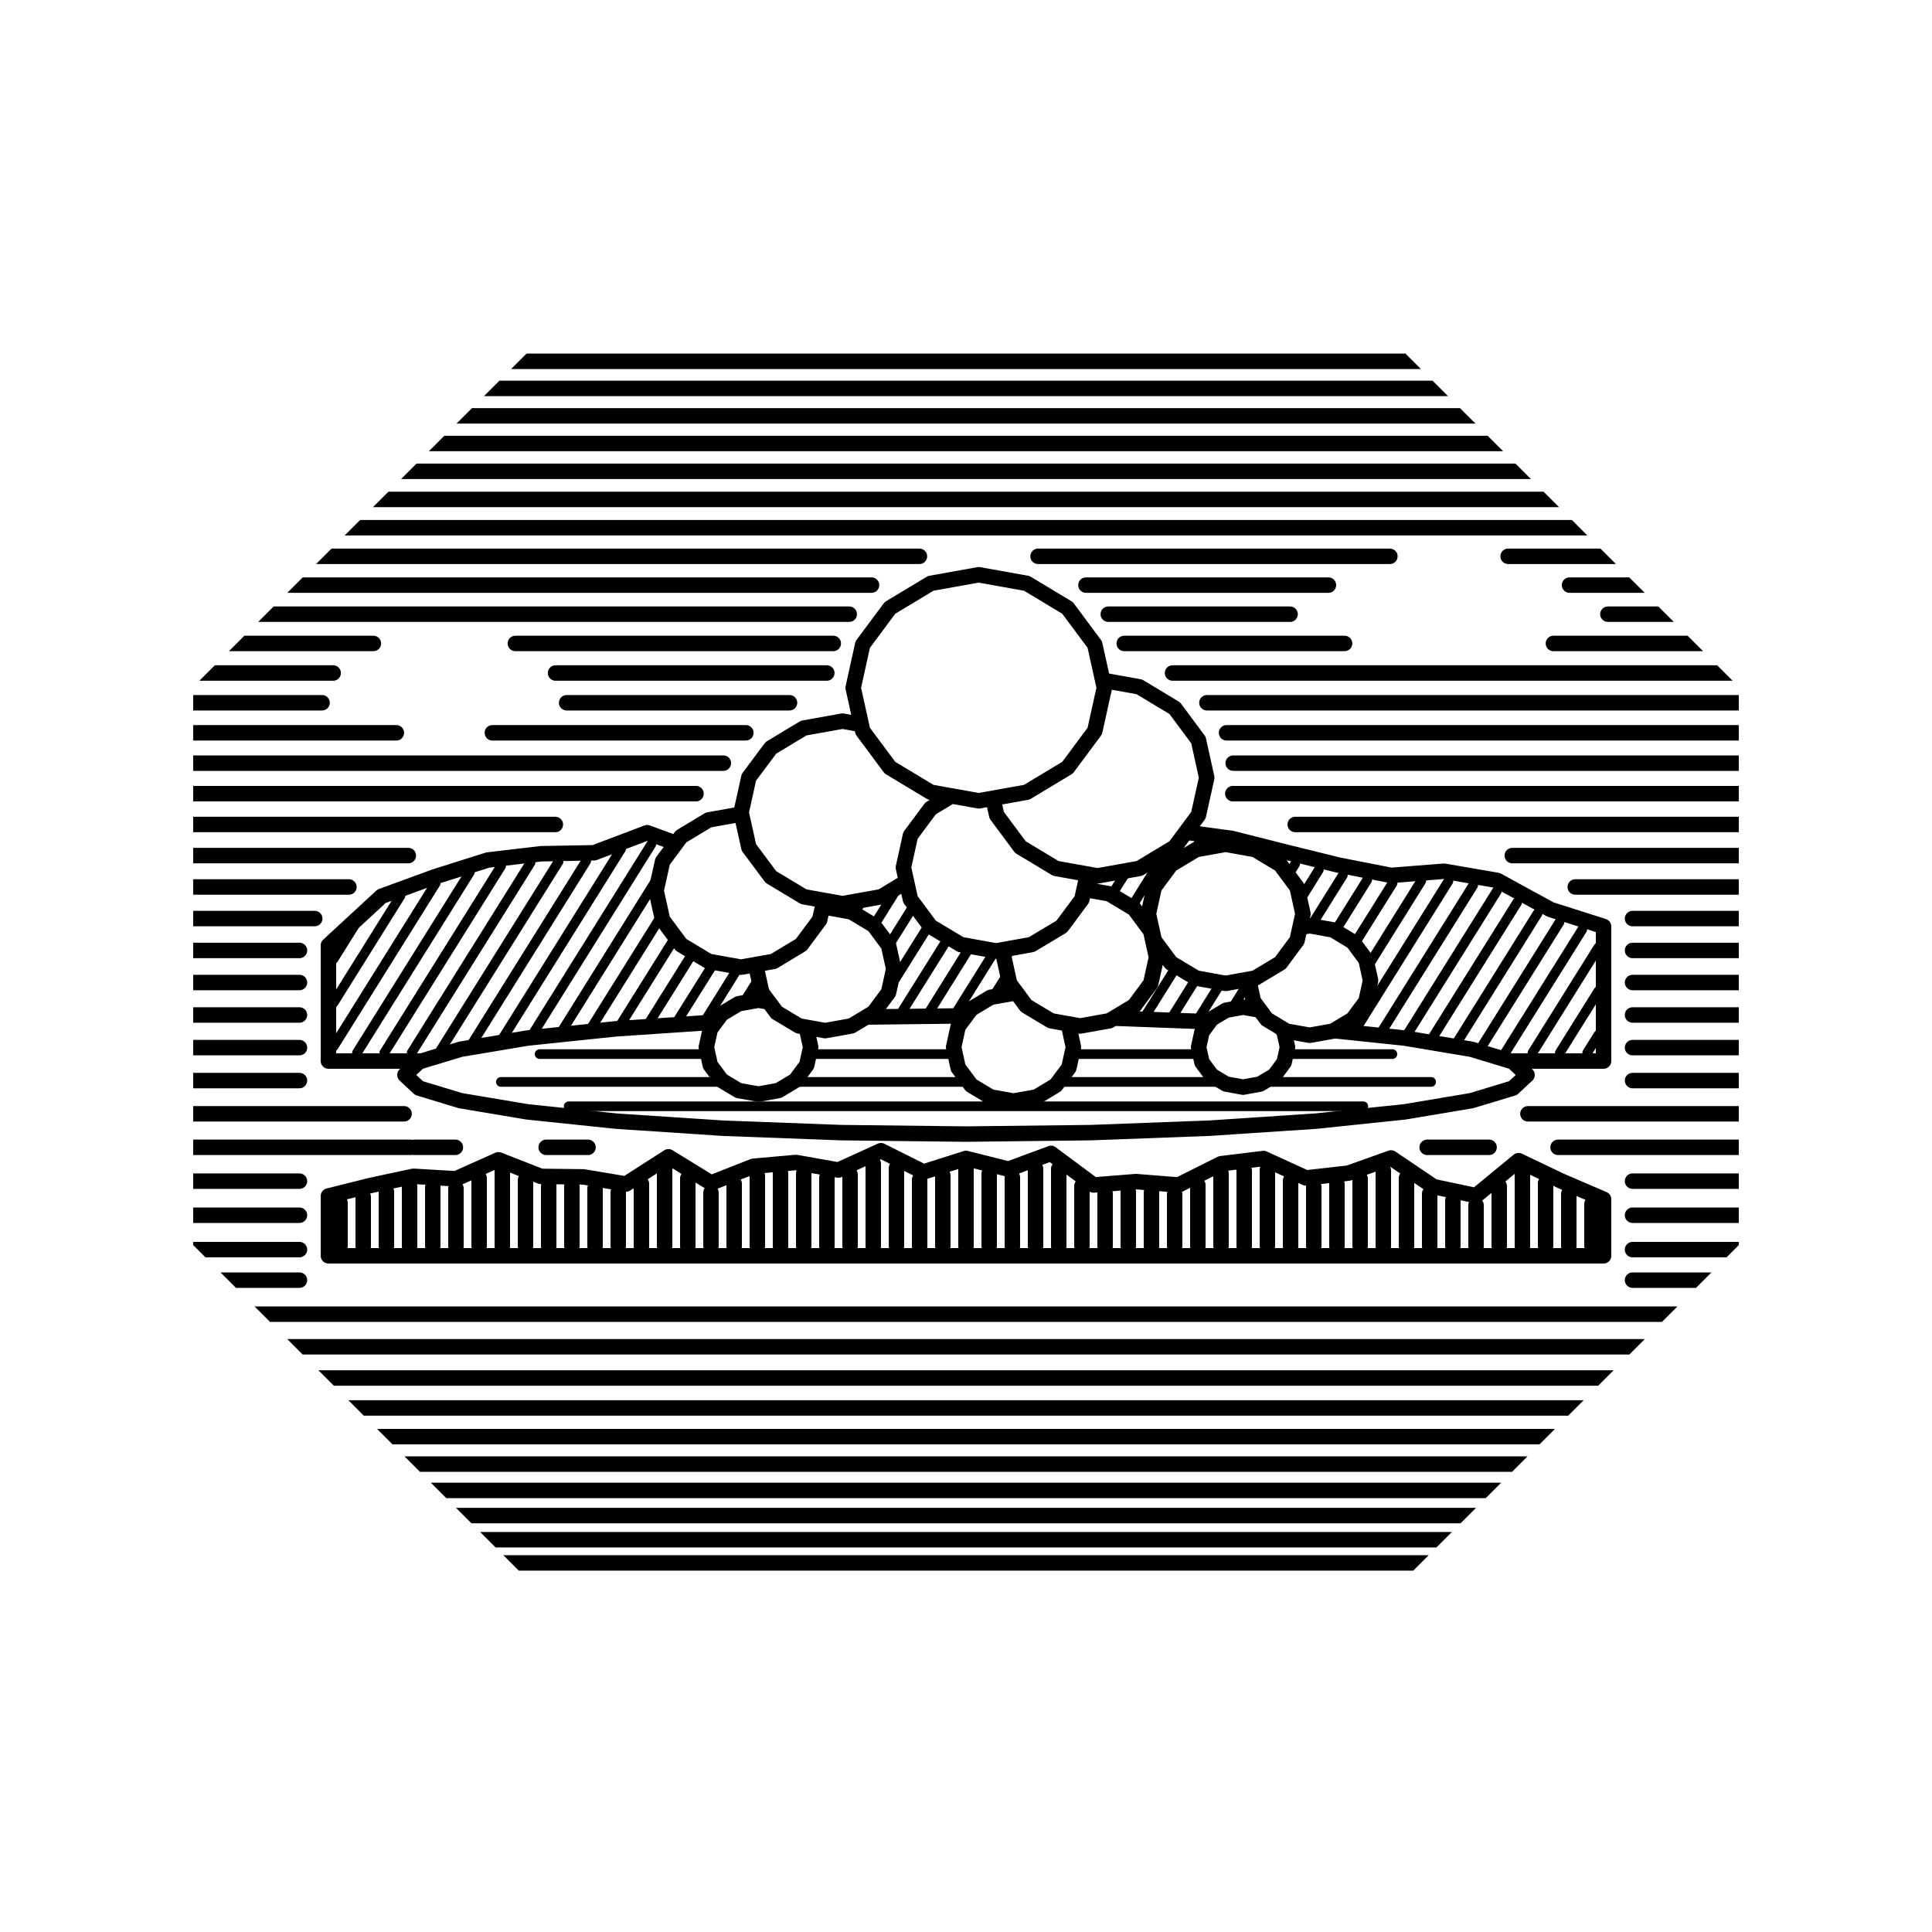
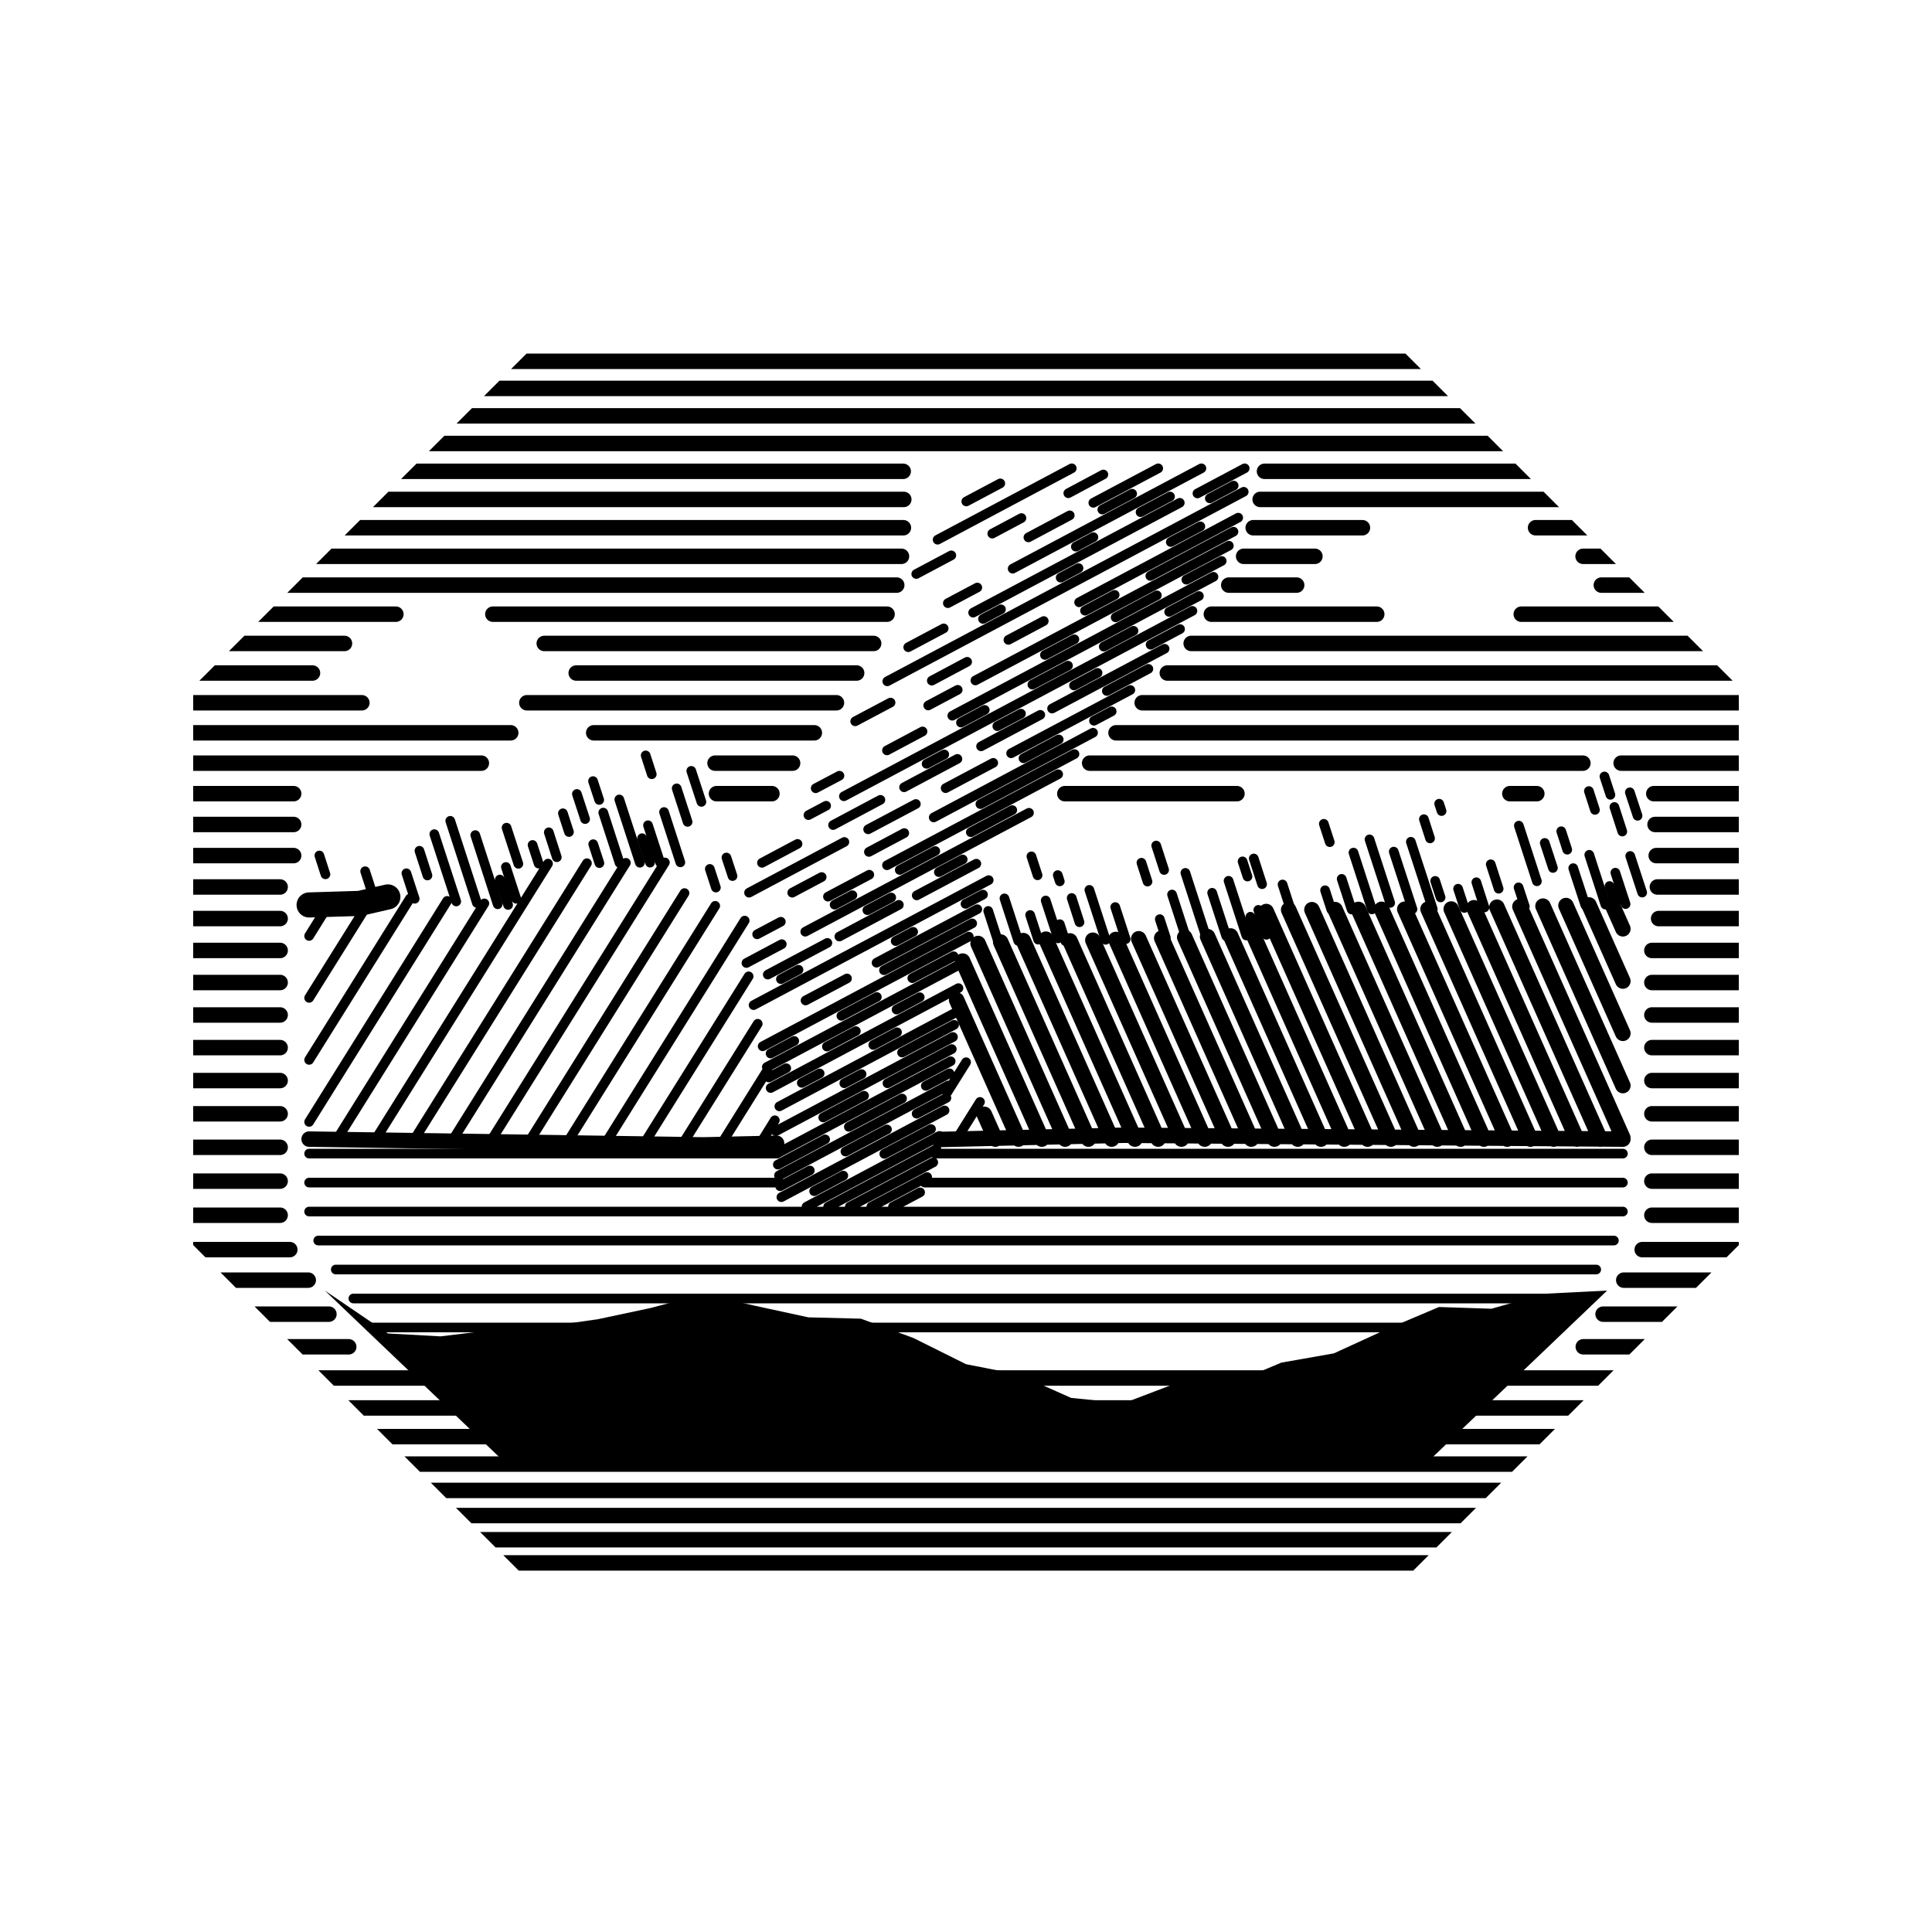
<svg xmlns="http://www.w3.org/2000/svg" viewBox="0 0 200 200">
  <defs>
    <clipPath id="w">
      <path d="M55.11 36L144.89 36L180 71.11L180 128.89L144.89 164L55.11 164L20 128.89L20 71.11Z" />
    </clipPath>
  </defs>
  <g clip-path="url(#w)" fill="none" stroke="#000" stroke-linecap="round" stroke-linejoin="round">
-     <path d="M34.53 99.28L36.82 95.62M34.53 103.81L41.46 92.72M34.53 108.34L45.11 91.41M36.95 108.99L48.63 90.3M39.78 108.99L51.87 89.65M42.61 108.99L54.92 89.3M45.44 108.99L57.82 89.19M48.6 108.47L60.68 89.13M51.76 107.94L64.3 87.87M54.91 107.43L67.42 87.4M57.94 107.11L68.28 90.55M60.97 106.79L68.49 94.76M63.99 106.48L69.91 97.01M66.94 106.29L71.77 98.56M69.89 106.09L73.94 99.62M72.85 105.9L76.48 100.08M76.98 103.82L78.54 101.31M85.94 94L86.32 93.39M88.42 94.56L89.28 93.18M90.47 95.81L92.99 91.78M91.99 97.9L94.65 93.65M90.21 105.28L90.81 104.32M92.08 102.29L96.19 95.72M93.06 105.24L98.2 97.03M95.92 105.21L100.44 97.96M98.77 105.17L102.99 98.42M102.83 103.19L104.3 100.84M112.58 92.13L113.5 90.65M115.07 92.67L116.66 90.13M117.13 93.91L120.65 88.27M118.74 95.86L119.05 95.36M123.6 88.08L124.11 87.25M115.6 105.41L115.8 105.1M119.67 98.89L120.11 98.19M118.36 105.51L121.79 100.03M121.13 105.62L123.85 101.26M131.56 88.92L131.63 88.81M123.9 105.72L126.4 101.71M133.35 90.6L134.08 89.42M127.51 104.47L129.3 101.6M134.57 93.18L136.53 90.03M130.29 104.55L130.34 104.46M135.72 95.86L139.01 90.6M138.21 96.4L141.53 91.09M140.21 97.73L144.16 91.42M141.57 100.09L147.13 91.18M140.13 106.91L149.94 91.21M142.79 107.19L152.5 91.65M145.44 107.47L154.95 92.25M148 107.9L157.06 93.41M150.57 108.33L159.17 94.56M153.07 108.85L161.44 95.46M155.81 108.99L163.8 96.21M158.64 108.99L165.47 98.06M161.47 108.99L165.47 102.59M164.3 108.99L165.47 107.12M55.86 109.12L73.28 109.12M83.76 109.12L98.88 109.12M110.96 109.12L124.24 109.12M133.12 109.12L144.14 109.12M51.85 112L74.97 112M82.07 112L100.28 112M109.56 112L126.55 112M130.81 112L148.15 112M58.87 114.52L141.13 114.52" stroke-width="1" />
-     <path d="M20 37.4L180 37.4M20 40.21L180 40.21M20 43.05L180 43.05M20 45.91L180 45.91M20 48.79L180 48.79M20 51.7L180 51.7M20 54.63L180 54.63M20 57.59L95.18 57.59M107.46 57.59L143.88 57.59M156.12 57.59L180 57.59M20 60.57L90.22 60.57M112.42 60.57L137.52 60.57M162.48 60.57L180 60.57M20 63.58L87.91 63.58M114.73 63.58L133.55 63.58M166.45 63.58L180 63.58M20 66.61L38.65 66.61M53.35 66.61L86.26 66.61M116.38 66.61L139.19 66.61M160.81 66.61L180 66.61M20 69.67L34.49 69.67M57.51 69.67L85.59 69.67M121.38 69.67L180 69.67M20 72.75L33.34 72.75M58.66 72.75L81.73 72.75M124.94 72.75L180 72.75M20 75.86L41.03 75.86M50.97 75.86L77.21 75.86M126.97 75.86L180 75.86M20 79L74.88 79M127.66 79L180 79M20 82.16L72.05 82.16M127.62 82.16L180 82.16M20 85.35L57.49 85.35M134.08 85.35L180 85.35M20 88.57L42.27 88.57M156.55 88.57L180 88.57M20 91.82L36.12 91.82M163.07 91.82L180 91.82M20 95.09L32.58 95.09M169 95.09L180 95.09M20 98.39L31 98.39M169 98.39L180 98.39M20 101.71L31 101.71M169 101.71L180 101.71M20 105.07L31 105.07M169 105.07L180 105.07M20 108.45L31 108.45M169 108.45L180 108.45M20 111.86L31 111.86M169 111.86L180 111.86M20 115.3L41.83 115.3M158.17 115.3L180 115.3M20 118.77L42.49 118.77M42.88 118.77L47.14 118.77M56.54 118.77L60.87 118.77M147.74 118.77L154.15 118.77M161.29 118.77L180 118.77M20 122.27L31 122.27M169 122.27L180 122.27M20 125.8L31 125.8M169 125.8L180 125.8M20 129.36L31 129.36M169 129.36L180 129.36M20 132.52L31 132.52M169 132.52L180 132.52M20 136.04L180 136.04M20 139.42L180 139.42M20 142.65L180 142.65M20 145.75L180 145.75M20 148.72L180 148.72M20 151.56L180 151.56M20 154.29L180 154.29M20 156.89L180 156.89M20 159.39L180 159.39M20 161.79L180 161.79M34 109.84L34 97.86L39.5 92.78L45 90.77L50.5 89.03L56 88.38L61.5 88.28L67 86.2L69.98 87.3M122.75 86.15L127.5 86.79L133 88.18L138.5 89.54L144 90.62L149.5 90.19L155 91.14L160.5 94.15L166 95.9L166 109.84L156.36 109.84M43.64 109.84L34 109.84M158.08 111.28L156.62 112.64L152.33 113.94L145.41 115.1L136.21 116.06L125.2 116.79L112.92 117.25L100 117.4L87.08 117.25L74.8 116.79L63.79 116.06L54.59 115.1L47.67 113.94L43.38 112.64L41.92 111.28L43.38 109.92L47.67 108.62L54.59 107.46L63.79 106.5L74.07 105.81M89.67 105.28L100 105.16L100.01 105.16M115.29 105.4L125.2 105.77L125.21 105.77M138.07 106.69L145.41 107.46L152.33 108.62L156.62 109.92L158.08 111.28M83.92 108.4L83.51 110.26L82.34 111.84L80.59 112.89L78.52 113.26L76.45 112.89L74.7 111.84L73.53 110.26L73.12 108.4L73.53 106.54L74.7 104.96L76.45 103.91L78.52 103.54L79.59 103.73M83.34 106.32L83.51 106.54L83.92 108.4M92.52 100.3L91.98 102.75L90.44 104.82L88.14 106.2L85.42 106.69L82.7 106.2L80.4 104.82L78.86 102.75L78.32 100.3L78.43 99.81M85.13 93.96L85.42 93.91L88.14 94.4L90.44 95.78L91.98 97.85L92.52 100.3M85.3 93.21L84.85 95.23L82.94 97.8L80.09 99.52L76.72 100.12L73.35 99.52L70.5 97.8L68.59 95.23L67.92 92.2L68.59 89.17L70.5 86.6L73.35 84.88L76.72 84.28L76.76 84.29M93.84 91.26L91.24 92.83L87.22 93.55L83.2 92.83L79.8 90.78L77.52 87.72L76.72 84.1L77.52 80.48L79.8 77.42L83.2 75.37L87.22 74.65L89.16 75M97.3 82.18L97.48 83M111.12 108.4L110.65 110.54L109.3 112.35L107.29 113.56L104.92 113.98L102.55 113.56L100.54 112.35L99.19 110.54L98.72 108.4L99.19 106.26L100.54 104.45L102.55 103.24L104.92 102.82L105.32 102.89M110.42 105.96L110.65 106.26L111.12 108.4M119.72 99.1L119.12 101.82L117.41 104.13L114.84 105.67L111.82 106.21L108.8 105.67L106.23 104.13L104.52 101.82L103.92 99.1L104.1 98.26M112.22 92.06L114.84 92.53L117.41 94.07L119.12 96.38L119.72 99.1M112.57 90.48L111.99 93.11L109.91 95.91L106.79 97.78L103.12 98.44L99.45 97.78L96.33 95.91L94.25 93.11L93.52 89.8L94.25 86.49L96.33 83.69L98.49 82.39M124.92 80.5L124.06 84.39L121.61 87.69L117.94 89.9L113.62 90.67L109.3 89.9L105.63 87.69L103.18 84.39L102.79 82.64M114.15 70.42L117.94 71.1L121.61 73.31L124.06 76.61L124.92 80.5M114.32 71.2L113.33 75.68L110.51 79.47L106.29 82.01L101.32 82.9L96.35 82.01L92.13 79.47L89.31 75.68L88.32 71.2L89.31 66.72L92.13 62.93L96.35 60.39L101.32 59.5L106.29 60.39L110.51 62.93L113.33 66.72ZM133.28 108.4L132.93 109.98L131.93 111.33L130.44 112.22L128.68 112.54L126.92 112.22L125.43 111.33L124.43 109.98L124.08 108.4L124.43 106.82L125.43 105.47L126.92 104.58L128.68 104.26L130.43 104.57M132.63 106.42L132.93 106.82L133.28 108.4M141.88 101.5L141.4 103.67L140.03 105.51L137.99 106.74L135.58 107.17L133.17 106.74L131.13 105.51L129.76 103.67L129.28 101.5L129.31 101.37M134.57 96.01L135.58 95.83L137.99 96.26L140.03 97.49L141.4 99.33L141.88 101.5M134.88 94.6L134.27 97.36L132.54 99.69L129.94 101.25L126.88 101.8L123.82 101.25L121.22 99.69L119.49 97.36L118.88 94.6L119.49 91.84L121.22 89.51L123.82 87.95L126.88 87.4L129.94 87.95L132.54 89.51L134.27 91.84ZM34 130L34 123.81L38.4 122.71L42.8 121.77L47.2 122.03L51.6 120.06L56 121.78L60.4 121.83L64.8 122.57L69.2 119.75L73.6 122.46L78 120.73L82.4 120.34L86.8 121.12L91.2 119.12L95.6 121.32L100 119.92L104.4 121.03L108.8 119.4L113.2 122.67L117.6 122.32L122 122.67L126.4 120.47L130.8 119.93L135.2 121.94L139.6 121.44L144 119.87L148.4 122.84L152.8 123.77L157.2 120.15L161.6 122.25L166 124.14L166 130ZM164.8 124.62L164.8 129M162.4 123.59L162.4 129M160 122.48L160 129M157.6 121.34L157.6 129M155.2 122.79L155.2 129M152.8 124.77L152.8 129M150.4 124.26L150.4 129M148 123.57L148 129M145.6 121.95L145.6 129M143.2 121.16L143.2 129M140.8 122.02L140.8 129M138.4 122.58L138.4 129M136 122.85L136 129M133.6 122.21L133.6 129M131.2 121.11L131.2 129M128.8 121.18L128.8 129M126.4 121.47L126.4 129M124 122.67L124 129M121.6 123.63L121.6 129M119.2 123.44L119.2 129M116.8 123.38L116.8 129M114.4 123.57L114.4 129M112 122.78L112 129M109.6 121L109.6 129M107.2 120.99L107.2 129M104.8 121.88L104.8 129M102.4 121.52L102.4 129M100 120.92L100 129M97.6 121.69L97.6 129M95.2 122.12L95.2 129M92.8 120.92L92.8 129M90.4 120.48L90.4 129M88 121.58L88 129M85.6 121.91L85.6 129M83.2 121.48L83.2 129M80.8 121.48L80.8 129M78.4 121.7L78.4 129M76 122.52L76 129M73.6 123.46L73.6 129M71.2 121.98L71.2 129M68.8 121L68.8 129M66.4 122.54L66.4 129M64 123.43L64 129M61.6 123.03L61.6 129M59.2 122.82L59.2 129M56.8 122.79L56.8 129M54.4 122.16L54.4 129M52 121.22L52 129M49.6 121.96L49.6 129M47.2 123.03L47.2 129M44.8 122.89L44.8 129M42.4 122.86L42.4 129M40 123.37L40 129M37.6 123.91L37.6 129M35.2 124.51L35.2 129" stroke-width="1.6" />
+     <path d="M52.4 151.52L33.63 133.6L40.16 138.04L45.6 138.34L51.04 137.68L56.48 137.34L61.92 136.56L67.36 135.4L72.8 133.97L78.24 135.19L83.68 136.37L89.12 136.51L94.56 138.51L100 141.22L105.44 142.29L110.88 144.71L116.32 145.26L121.76 143.19L127.2 143.34L132.64 141.06L138.08 140.1L143.52 137.61L148.96 135.3L154.4 135.48L159.84 133.93L166.37 133.6L147.6 151.52Z" fill="#000" stroke="none" />
+     <path d="M32 96.89L34.04 93.62M32 103.3L38.26 93.29M32 109.72L42.44 93.01M32 116.14L46.29 93.26M34.9 117.92L50.14 93.52M38.9 117.92L56.73 89.4M42.91 117.92L60.76 89.36M46.92 117.92L64.79 89.32M50.93 117.92L68.83 89.28M54.94 117.92L70.86 92.45M58.95 117.92L74.04 93.77M62.96 117.92L77.09 95.3M66.97 117.92L77.5 101.07M70.98 117.92L78.44 105.98M74.99 117.92L79.44 110.79M79 117.92L80.21 115.97M98.05 113.09L100.01 109.96M99.04 117.92L101.45 114.07M52.37 89.75L53.44 93.04M49.2 86.45L51.52 93.61M46.61 84.97L49.37 93.47M44.96 86.35L47.23 93.32M43.42 88.07L44.25 90.63M42.07 90.4L42.93 93.04M37.8 90.19L38.63 92.75M33.06 88.56L33.69 90.51M51.74 91.05L52.6 93.68M71.56 79.8L72.61 83.01M70.05 81.61L71.18 85.08M66.84 78.2L67.47 80.15M68.74 84.06L70.43 89.27M67.08 85.43L68.34 89.29M64.11 82.76L66.24 89.31M61.39 80.86L62.03 82.81M62.45 84.12L64.14 89.33M59.72 82.19L60.57 84.79M61.41 87.39L62.05 89.35M58.27 84.19L58.9 86.13M56.81 86.16L57.64 88.74M55.13 87.47L55.76 89.4M52.44 85.68L53.66 89.42M66.47 86.77L67.29 89.3M75.2 88.77L75.83 90.69M73.48 89.95L74.11 91.88M109.5 90.59L109.71 91.24M106.77 88.65L107.41 90.61M108.25 93.22L109.53 97.14M106.64 94.72L107.47 97.27M103.98 93L105.41 97.4M102.3 94.3L103.35 97.54M128.63 89.17L129.14 90.74M130.26 94.19L131.1 96.77M127.18 91.18L129.02 96.84M125.48 92.42L126.94 96.9M122.71 90.36L124.85 96.96M119.69 87.53L120.51 90.06M121.33 92.6L122.77 97.03M118.16 89.31L118.79 91.26M120.06 95.15L120.69 97.09M115.45 93.9L116.53 97.22M112.77 92.12L114.45 97.29M110.94 92.96L111.75 95.47M109.71 95.67L110.28 97.42M129.44 94.9L130.06 96.8M148.98 83.2L149.23 83.96M147.4 84.8L148.04 86.79M150.39 94.02L150.42 94.1M146.05 87.14L148.32 94.11M144.28 88.16L146.22 94.12M141.77 86.89L143.91 93.47M140.11 88.26L142.02 94.14M137.04 85.28L137.66 87.18M138.89 90.98L139.92 94.15M137.17 92.16L137.82 94.16M132.77 91.56L133.62 94.18M129.79 88.87L130.65 91.53M168.72 82.02L169.52 84.45M166.09 80.38L166.71 82.28M167.12 83.54L167.94 86.08M168.76 88.61L170 92.4M164.48 81.89L165.11 83.84M167.22 90.34L168.28 93.59M164.52 88.49L166.19 93.64M161.62 86.05L162.24 87.96M162.86 89.87L164.11 93.69M159.91 87.26L160.76 89.85M157.23 85.47L159.1 91.23M157.2 91.86L157.85 93.84M154.32 89.47L155.14 92M152.83 91.33L153.67 93.94M150.94 92L151.59 93.99M148.57 91.19L149.13 92.9M166.62 91.72L167.24 93.62M32 119.42L80.45 119.42M96.83 119.42L168 119.42M32 122.42L80.72 122.42M95.72 122.42L168 122.42M32 125.42L168 125.42M32.94 128.42L167.07 128.42M34.76 131.42L165.24 131.42M36.58 134.42L163.42 134.42M38.4 137.42L161.6 137.42M100.03 51.91L103.55 50.04M97.06 55.87L110.95 48.48M94.85 59.42L98.48 57.49M102.72 55.24L105.74 53.63M110.59 51.06L114.22 49.12M106.46 55.63L110.74 53.35M113.18 52.05L119.9 48.48M98.12 62.44L101.17 60.82M104.83 58.87L124.37 48.48M94.02 67L97.69 65.05M100.74 63.42L122.13 52.05M123.96 51.08L128.85 48.48M91.85 70.53L128.75 50.91M88.53 74.67L92.19 72.73M96.46 70.46L100.12 68.51M104.39 66.24L108.05 64.29M111.71 62.35L128.18 53.59M96.09 73.03L99.14 71.41M100.97 70.44L127.21 56.49M84.44 81.6L86.9 80.3M91.82 77.68L95.5 75.72M98.58 74.09L125.62 59.71M83.69 84.38L85.52 83.41M87.36 82.43L123.44 63.24M78.88 89.32L82.56 87.36M86.24 85.41L91.14 82.8M93.59 81.5L99.11 78.56M101.56 77.26L107.69 74M108.91 73.35L120.56 67.16M77.54 92.41L87.41 87.16M89.87 85.85L94.81 83.23M97.89 81.59L102.82 78.97M104.67 77.98L117.01 71.43M82.01 92.41L85.06 90.79M89.95 88.19L93.61 86.24M96.66 84.62L113.15 75.85M78.38 96.72L80.83 95.42M85.71 92.82L89.99 90.55M91.82 89.57L109.54 80.15M77.27 99.69L80.93 97.74M83.36 96.45L106.52 84.14M79.48 100.89L85.65 97.61M86.89 96.95L93.05 93.67M94.9 92.69L101.07 89.41M78.01 104.05L102.35 91.11M83.39 103.57L87.68 101.29M90.74 99.66L101.17 94.12M78.95 108.31L100.29 96.96M79.38 110.46L99.62 99.7M79.78 112.63L99.22 102.29M80.68 114.53L98.89 104.84M80.31 117.1L98.65 107.35M80.45 119.4L98.41 109.86M80.64 121.68L98.16 112.37M80.89 123.93L97.78 114.95M83.49 124.92L97.27 117.59M87.97 124.92L96.61 120.33M92.44 124.92L95.25 123.43M114.11 52.75L117.2 51.11M111.37 56.59L113.19 55.61M118.07 53.02L121.12 51.4M101.76 64.07L103.62 63.08M109.8 59.8L111.65 58.81M125.24 51.59L127.71 50.27M121.2 56.11L124.26 54.49M112.32 63.22L115.39 61.58M119.08 59.62L127.69 55.04M108.17 67.8L111.22 66.18M115.49 63.91L119.76 61.63M122.81 60.01L126.47 58.07M99.48 74.8L101.94 73.49M106.87 70.87L110.56 68.91M114.26 66.94L117.34 65.3M121.03 63.34L124.11 61.7M95.92 79.07L97.75 78.1M103.24 75.17L105.69 73.88M111.18 70.96L113.62 69.66M119.11 66.74L122.16 65.12M114.58 71.53L118.88 69.24M105.95 78.5L109.6 76.55M113.25 74.61L115.08 73.64M101.49 83.24L111.23 78.06M86.4 93.65L88.24 92.67M93.14 90.06L96.82 88.1M100.5 86.15L104.79 83.86M89.79 94.22L92.26 92.91M97.19 90.28L99.66 88.97M80.84 101.36L82.66 100.39M92.72 97.42L94.53 96.46M99.95 93.57L101.76 92.61M91.51 100.44L100.64 95.59M79.77 109.06L82.22 107.76M87.1 105.16L90.77 103.21M94.44 101.26L98.72 98.99M79.59 111.54L81.39 110.58M85.6 108.34L88.6 106.74M92.81 104.51L95.21 103.23M83 112.1L84.85 111.12M90.4 108.17L92.86 106.86M87.4 112.14L89.19 111.19M93.38 108.96L98.77 106.09M85.22 115.68L89.45 113.43M91.87 112.14L98.53 108.6M80.52 120.56L85.42 117.95M87.87 116.65L93.38 113.72M95.84 112.41L98.29 111.11M80.76 122.8L83.83 121.17M87.52 119.21L91.82 116.92M94.89 115.29L97.97 113.66M84.28 123.31L87.3 121.7M91.54 119.45L96.38 116.88M85.73 124.92L96.94 118.96M90.2 124.92L95.98 121.85" stroke-width="1" />
+     <path d="M20 37.4L180 37.4M20 40.21L180 40.21M20 43.05L180 43.05M20 45.91L180 45.91M20 48.79L93.5 48.79M130.9 48.79L180 48.79M20 51.7L93.56 51.7M130.45 51.7L180 51.7M20 54.63L93.52 54.63M129.73 54.63L141.04 54.63M158.96 54.63L180 54.63M20 57.59L93.32 57.59M128.74 57.59L136.12 57.59M163.88 57.59L180 57.59M20 60.57L92.83 60.57M127.2 60.57L134.23 60.57M165.77 60.57L180 60.57M20 63.58L40.98 63.58M51.02 63.58L91.83 63.58M125.4 63.58L142.52 63.58M157.48 63.58L180 63.58M20 66.61L35.66 66.61M56.34 66.61L90.44 66.61M123.31 66.61L180 66.61M20 69.67L32.35 69.67M59.65 69.67L88.68 69.67M120.84 69.67L180 69.67M20 72.75L37.46 72.75M54.54 72.75L86.59 72.75M118.24 72.75L180 72.75M20 75.86L52.87 75.86M61.46 75.86L84.3 75.86M115.53 75.86L180 75.86M20 79L49.83 79M74.02 79L82.05 79M112.8 79L163.86 79M167.82 79L180 79M20 82.16L30.4 82.16M74.17 82.16L79.91 82.16M110.23 82.16L128.05 82.16M156.3 82.16L159.09 82.16M171.2 82.16L180 82.16M20 85.35L30.4 85.35M171.33 85.35L180 85.35M20 88.57L30.4 88.57M171.45 88.57L180 88.57M20 91.82L29 91.82M171.57 91.82L180 91.82M20 95.09L29 95.09M171.7 95.09L180 95.09M20 98.39L29 98.39M171 98.39L180 98.39M20 101.71L29 101.71M171 101.71L180 101.71M20 105.07L29 105.07M171 105.07L180 105.07M20 108.45L29 108.45M171 108.45L180 108.45M20 111.86L29 111.86M171 111.86L180 111.86M20 115.3L29 115.3M171 115.3L180 115.3M20 118.77L29 118.77M171 118.77L180 118.77M20 122.27L29 122.27M171 122.27L180 122.27M20 125.8L29 125.8M171 125.8L180 125.8M20 129.36L30 129.36M170 129.36L180 129.36M20 132.52L31.91 132.52M168.09 132.52L180 132.52M20 136.04L34.05 136.04M165.95 136.04L180 136.04M20 139.42L36.1 139.42M163.9 139.42L180 139.42M20 142.65L180 142.65M20 145.75L180 145.75M20 148.72L180 148.72M20 151.56L180 151.56M20 154.29L180 154.29M20 156.89L180 156.89M20 159.39L180 159.39M20 161.79L180 161.79M166.88 93.63L168 96.15M164.49 93.68L168 101.56M162.11 93.74L168 106.97M159.73 93.8L168 112.38M157.34 93.85L168 117.79M154.96 93.91L165.65 117.92M152.58 93.97L163.24 117.92M150.23 94.1L160.83 117.92M147.83 94.11L158.43 117.92M145.42 94.12L156.02 117.92M143.02 94.13L153.61 117.92M140.62 94.14L151.2 117.92M138.21 94.16L148.79 117.92M135.81 94.17L146.38 117.92M133.4 94.18L143.98 117.92M131.08 94.36L141.57 117.92M129.76 96.81L139.16 117.92M127.39 96.89L136.75 117.92M125.01 96.96L134.34 117.92M122.64 97.03L131.93 117.92M120.26 97.11L129.53 117.92M117.88 97.18L127.12 117.92M115.51 97.25L124.71 117.92M113.13 97.33L122.3 117.92M110.76 97.4L119.89 117.92M108.27 97.22L117.49 117.92M105.93 97.37L115.08 117.92M103.59 97.52L112.67 117.92M101.25 97.67L110.26 117.92M99.65 99.49L107.85 117.92M99.03 103.52L105.44 117.92M101.89 115.35L103.04 117.92M32 117.92L72.8 118.52L80.39 118.35M97.18 117.96L116.32 117.52L168 117.92" stroke-width="1.6" />
+     <path d="M32 93.68L37.23 93.52L40.15 92.85" stroke-width="2.6" />
  </g>
</svg>
